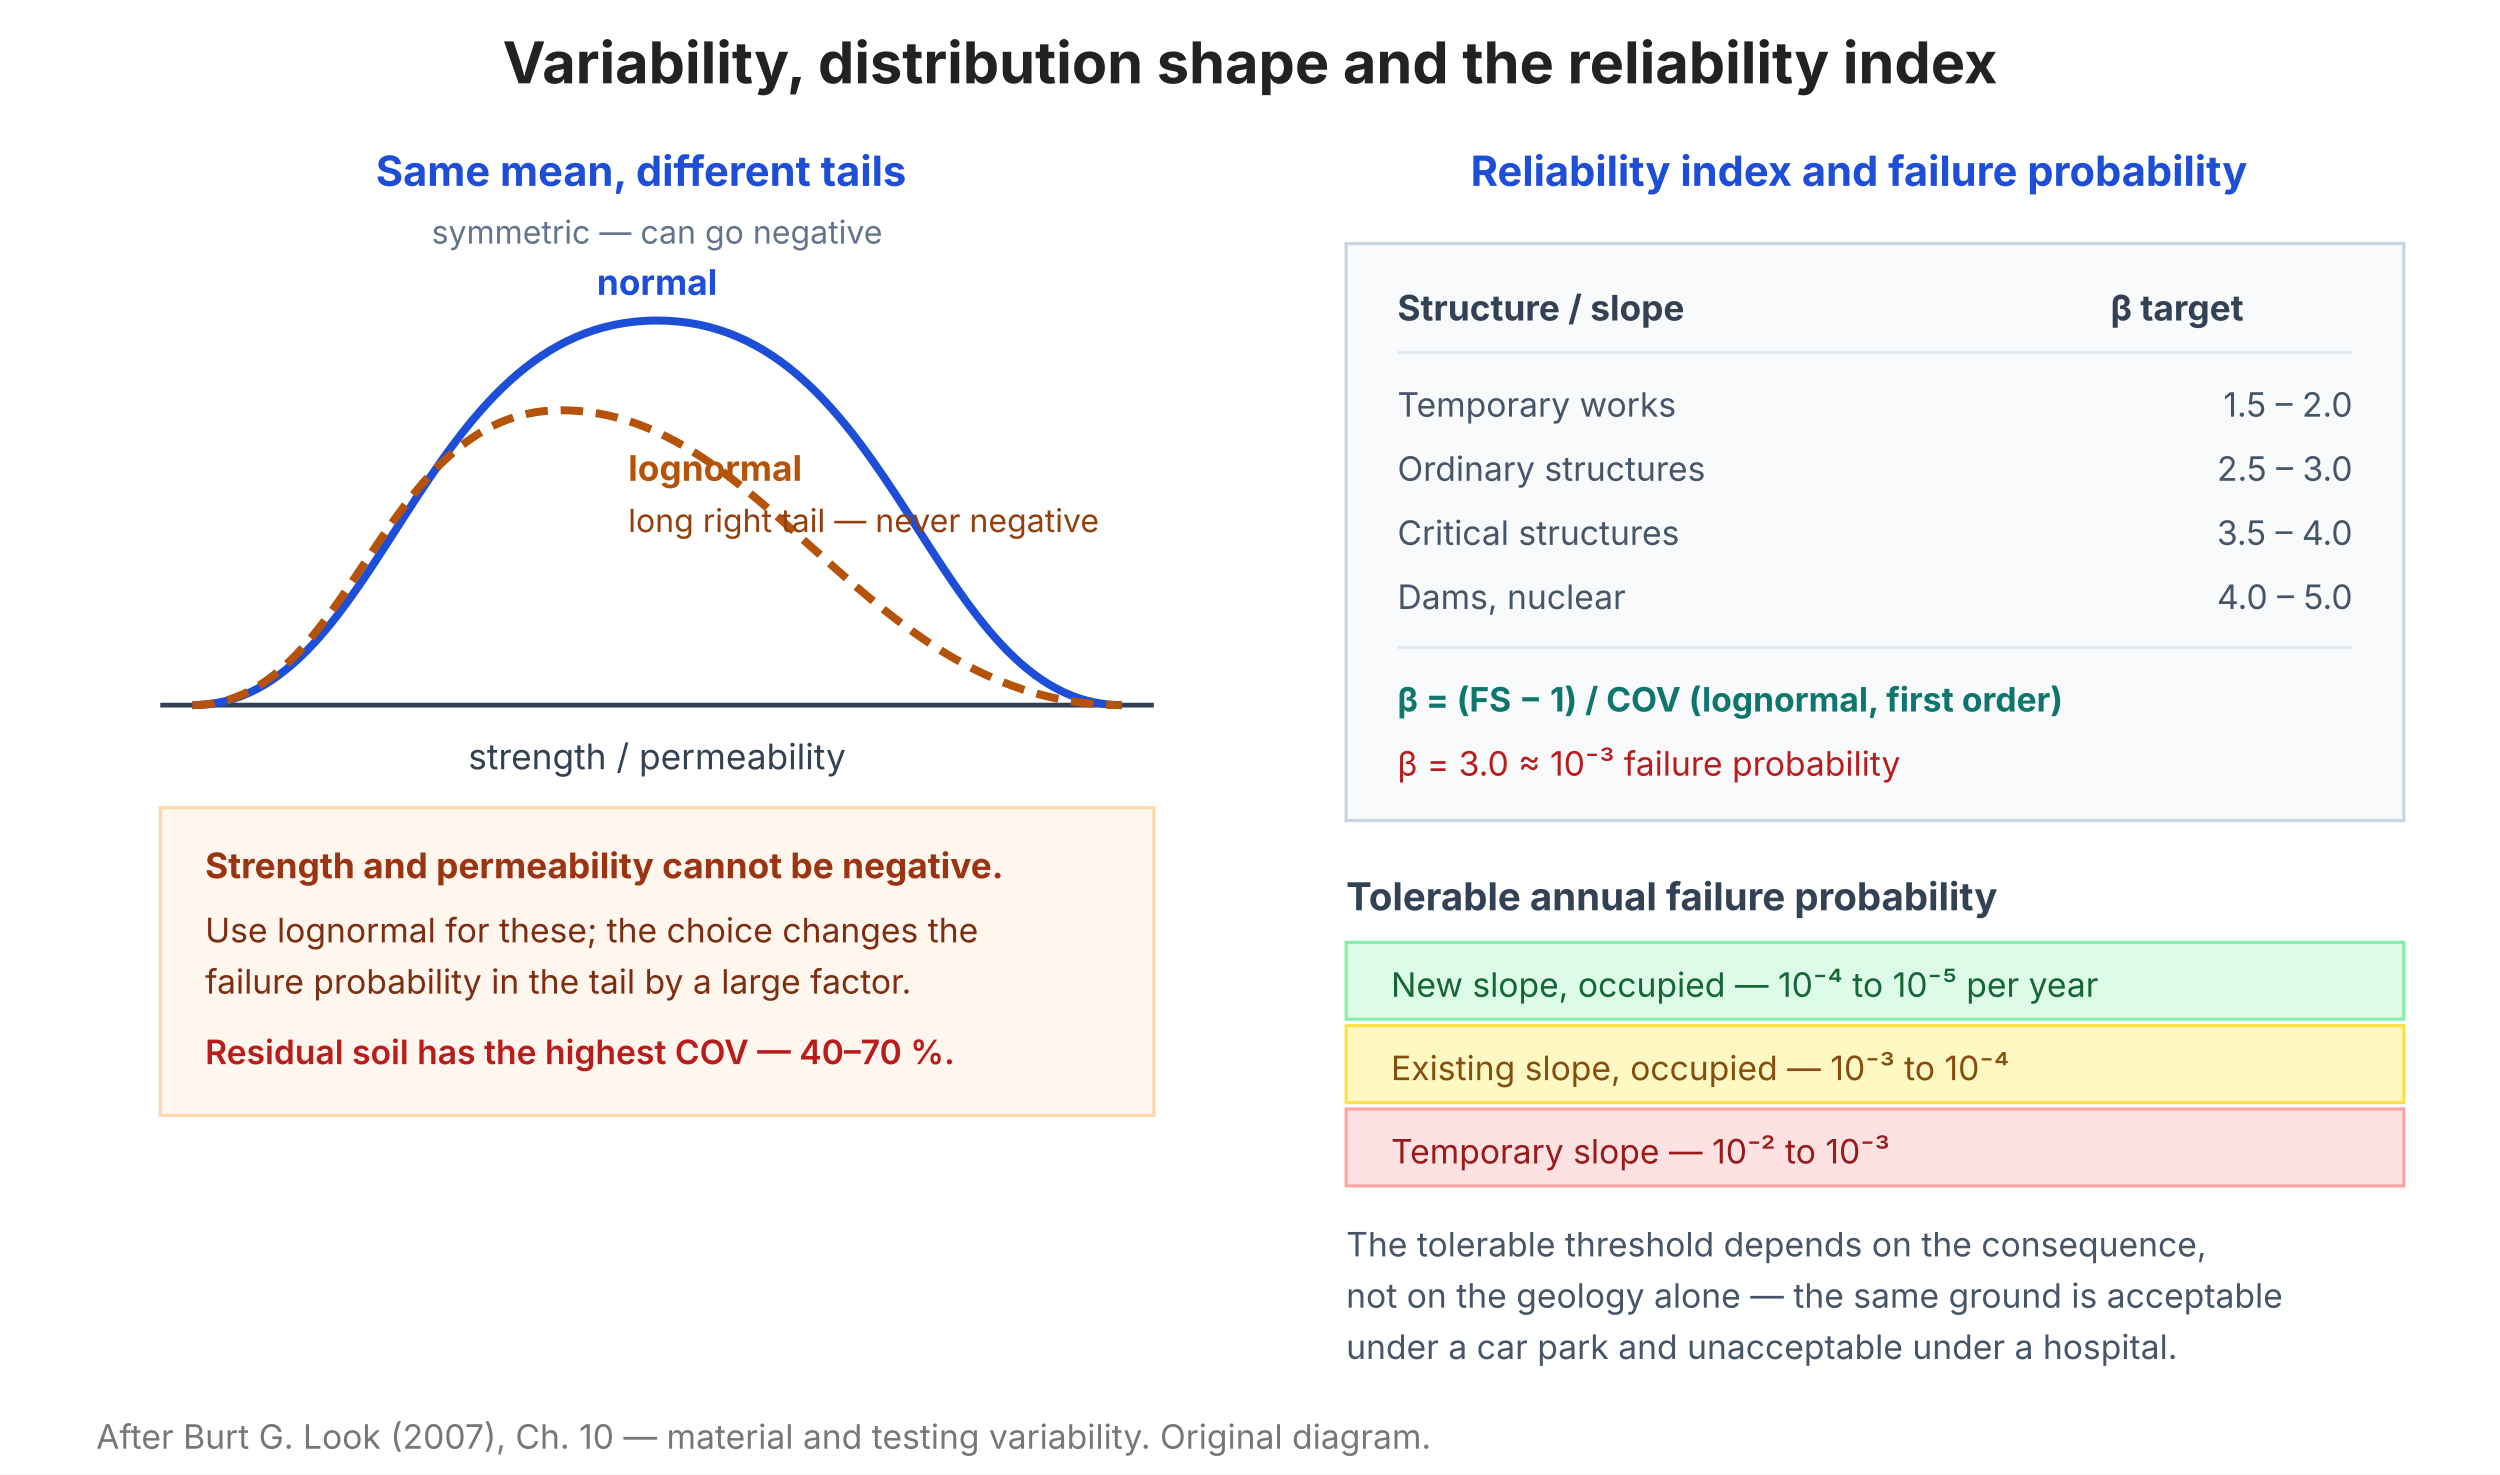
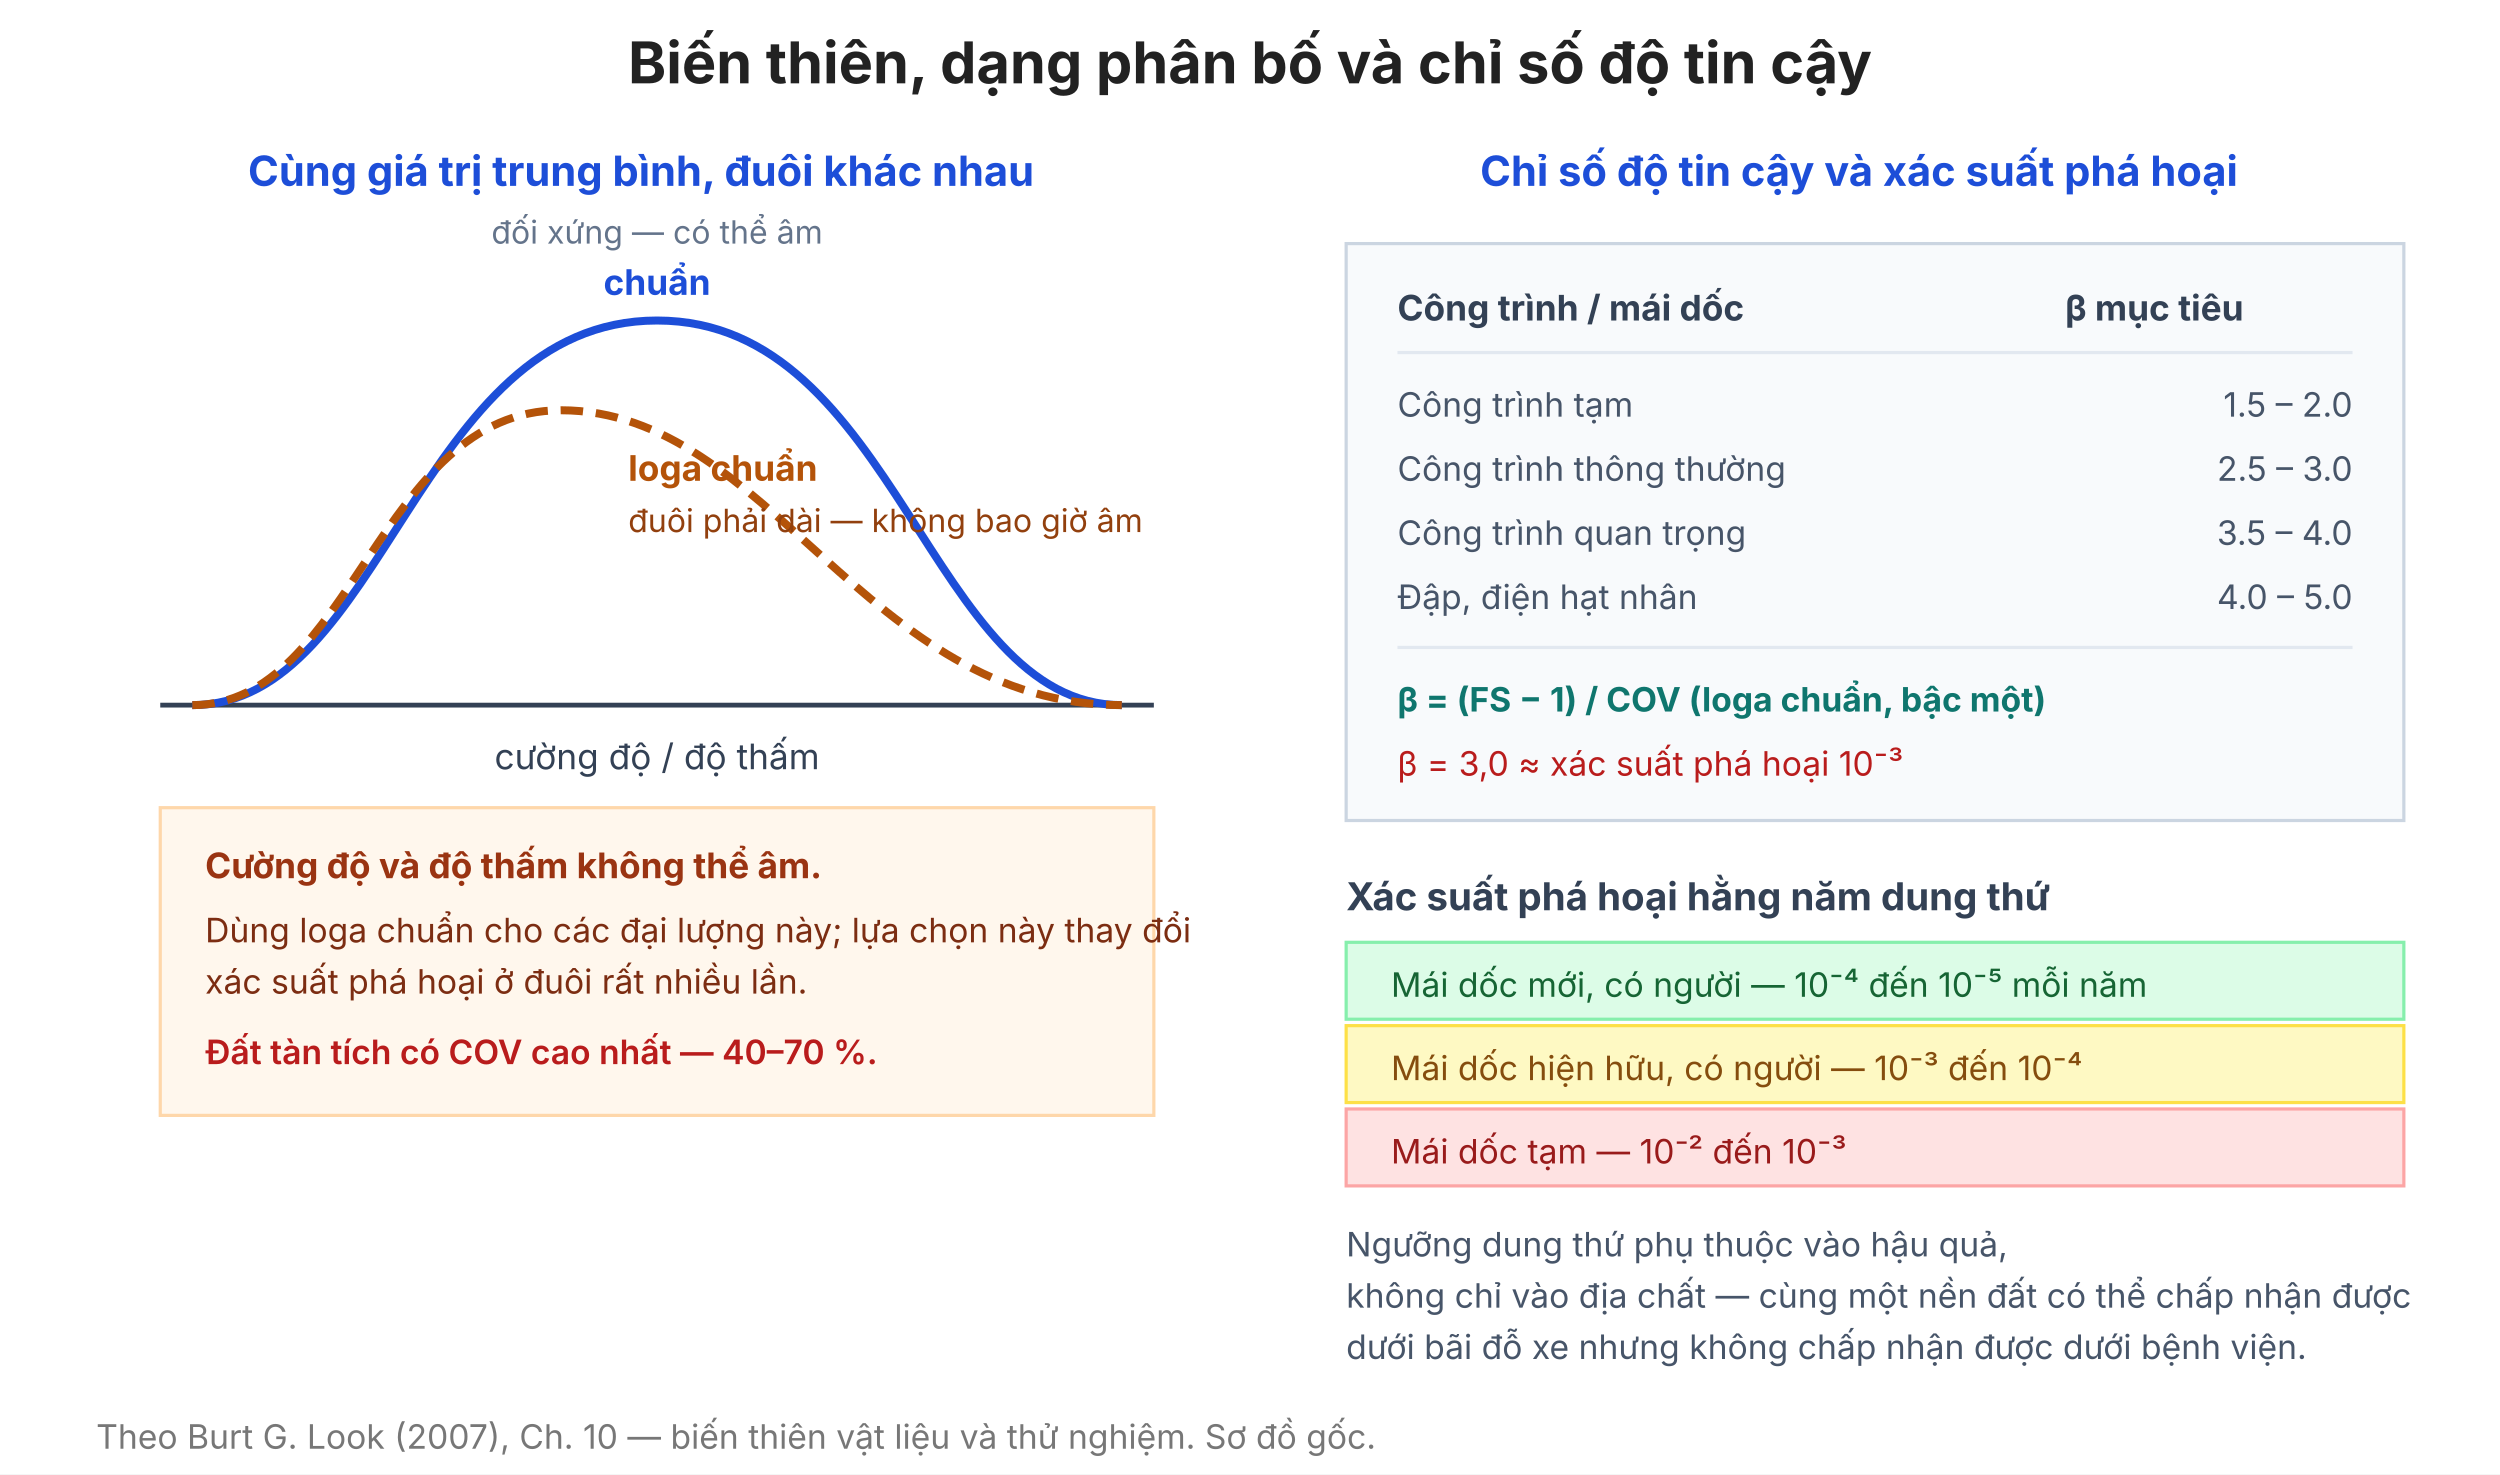
<svg xmlns="http://www.w3.org/2000/svg" viewBox="0 0 780 460" font-family="Inter, Arial, sans-serif">
  <rect width="780" height="460" fill="#ffffff" />
-   <text x="390" y="26" text-anchor="middle" font-size="18" font-weight="700" fill="#222">Variability, distribution shape and the reliability index</text>
-   <text x="200" y="58" text-anchor="middle" font-size="13" font-weight="700" fill="#1d4ed8">Same mean, different tails</text>
+   <text x="390" y="26" text-anchor="middle" font-size="18" font-weight="700" fill="#222">Biến thiên, dạng phân bố và chỉ số độ tin cậy</text>
+   <text x="200" y="58" text-anchor="middle" font-size="13" font-weight="700" fill="#1d4ed8">Cùng giá trị trung bình, đuôi khác nhau</text>
  <line x1="50" y1="220" x2="360" y2="220" stroke="#334155" stroke-width="1.5" />
-   <text x="205" y="240" text-anchor="middle" font-size="11" fill="#334155">strength / permeability</text>
+   <text x="205" y="240" text-anchor="middle" font-size="11" fill="#334155">cường độ / độ thấm</text>
  <path d="M60 220 C120 220 130 100 205 100 C280 100 290 220 350 220" fill="none" stroke="#1d4ed8" stroke-width="2.5" />
-   <text x="205" y="92" text-anchor="middle" font-size="11" font-weight="700" fill="#1d4ed8">normal</text>
-   <text x="205" y="76" text-anchor="middle" font-size="10" fill="#64748b">symmetric — can go negative</text>
+   <text x="205" y="92" text-anchor="middle" font-size="11" font-weight="700" fill="#1d4ed8">chuẩn</text>
+   <text x="205" y="76" text-anchor="middle" font-size="10" fill="#64748b">đối xứng — có thể âm</text>
  <path d="M60 220 C110 220 118 128 175 128 C240 128 270 220 350 220" fill="none" stroke="#b45309" stroke-width="2.5" stroke-dasharray="7 4" />
-   <text x="196" y="150" font-size="11" font-weight="700" fill="#b45309">lognormal</text>
-   <text x="196" y="166" font-size="10" fill="#92400e">long right tail — never negative</text>
+   <text x="196" y="150" font-size="11" font-weight="700" fill="#b45309">loga chuẩn</text>
+   <text x="196" y="166" font-size="10" fill="#92400e">đuôi phải dài — không bao giờ âm</text>
  <rect x="50" y="252" width="310" height="96" fill="#fff7ed" stroke="#fed7aa" />
-   <text x="64" y="274" font-size="11" font-weight="700" fill="#9a3412">Strength and permeability cannot be negative.</text>
-   <text x="64" y="294" font-size="10.5" fill="#7c2d12">Use lognormal for these; the choice changes the</text>
-   <text x="64" y="310" font-size="10.5" fill="#7c2d12">failure probability in the tail by a large factor.</text>
-   <text x="64" y="332" font-size="10.5" fill="#b91c1c" font-weight="600">Residual soil has the highest COV — 40–70 %.</text>
-   <text x="580" y="58" text-anchor="middle" font-size="13" font-weight="700" fill="#1d4ed8">Reliability index and failure probability</text>
+   <text x="64" y="274" font-size="11" font-weight="700" fill="#9a3412">Cường độ và độ thấm không thể âm.</text>
+   <text x="64" y="294" font-size="10.5" fill="#7c2d12">Dùng loga chuẩn cho các đại lượng này; lựa chọn này thay đổi</text>
+   <text x="64" y="310" font-size="10.5" fill="#7c2d12">xác suất phá hoại ở đuôi rất nhiều lần.</text>
+   <text x="64" y="332" font-size="10.5" fill="#b91c1c" font-weight="600">Đất tàn tích có COV cao nhất — 40–70 %.</text>
+   <text x="580" y="58" text-anchor="middle" font-size="13" font-weight="700" fill="#1d4ed8">Chỉ số độ tin cậy và xác suất phá hoại</text>
  <rect x="420" y="76" width="330" height="180" fill="#f8fafc" stroke="#cbd5e1" />
  <g font-size="11" fill="#334155">
-     <text x="436" y="100" font-weight="700">Structure / slope</text>
-     <text x="700" y="100" font-weight="700" text-anchor="end">β target</text>
+     <text x="436" y="100" font-weight="700">Công trình / mái dốc</text>
+     <text x="700" y="100" font-weight="700" text-anchor="end">β mục tiêu</text>
  </g>
  <line x1="436" y1="110" x2="734" y2="110" stroke="#e2e8f0" />
  <g font-size="10.5" fill="#475569">
-     <text x="436" y="130">Temporary works</text>
+     <text x="436" y="130">Công trình tạm</text>
    <text x="734" y="130" text-anchor="end">1.5 – 2.0</text>
-     <text x="436" y="150">Ordinary structures</text>
+     <text x="436" y="150">Công trình thông thường</text>
    <text x="734" y="150" text-anchor="end">2.5 – 3.0</text>
-     <text x="436" y="170">Critical structures</text>
+     <text x="436" y="170">Công trình quan trọng</text>
    <text x="734" y="170" text-anchor="end">3.5 – 4.0</text>
-     <text x="436" y="190">Dams, nuclear</text>
+     <text x="436" y="190">Đập, điện hạt nhân</text>
    <text x="734" y="190" text-anchor="end">4.0 – 5.0</text>
  </g>
  <line x1="436" y1="202" x2="734" y2="202" stroke="#e2e8f0" />
-   <text x="436" y="222" font-size="10.5" fill="#0f766e" font-weight="700">β = (FS − 1) / COV    (lognormal, first order)</text>
-   <text x="436" y="242" font-size="10.5" fill="#b91c1c">β = 3.0  ≈  10⁻³ failure probability</text>
-   <text x="420" y="284" font-size="12" font-weight="700" fill="#334155">Tolerable annual failure probability</text>
+   <text x="436" y="222" font-size="10.5" fill="#0f766e" font-weight="700">β = (FS − 1) / COV    (loga chuẩn, bậc một)</text>
+   <text x="436" y="242" font-size="10.5" fill="#b91c1c">β = 3,0  ≈  xác suất phá hoại 10⁻³</text>
+   <text x="420" y="284" font-size="12" font-weight="700" fill="#334155">Xác suất phá hoại hằng năm dung thứ</text>
  <g>
    <rect x="420" y="294" width="330" height="24" fill="#dcfce7" stroke="#86efac" />
-     <text x="434" y="311" font-size="10.5" fill="#166534">New slope, occupied — 10⁻⁴ to 10⁻⁵ per year</text>
+     <text x="434" y="311" font-size="10.5" fill="#166534">Mái dốc mới, có người — 10⁻⁴ đến 10⁻⁵ mỗi năm</text>
    <rect x="420" y="320" width="330" height="24" fill="#fef9c3" stroke="#fde047" />
-     <text x="434" y="337" font-size="10.5" fill="#854d0e">Existing slope, occupied — 10⁻³ to 10⁻⁴</text>
+     <text x="434" y="337" font-size="10.5" fill="#854d0e">Mái dốc hiện hữu, có người — 10⁻³ đến 10⁻⁴</text>
    <rect x="420" y="346" width="330" height="24" fill="#fee2e2" stroke="#fca5a5" />
-     <text x="434" y="363" font-size="10.5" fill="#991b1b">Temporary slope — 10⁻² to 10⁻³</text>
+     <text x="434" y="363" font-size="10.5" fill="#991b1b">Mái dốc tạm — 10⁻² đến 10⁻³</text>
  </g>
-   <text x="420" y="392" font-size="10.5" fill="#475569">The tolerable threshold depends on the consequence,</text>
-   <text x="420" y="408" font-size="10.5" fill="#475569">not on the geology alone — the same ground is acceptable</text>
-   <text x="420" y="424" font-size="10.5" fill="#475569">under a car park and unacceptable under a hospital.</text>
-   <text x="30" y="452" font-size="10.5" fill="#777">After Burt G. Look (2007), Ch. 10 — material and testing variability. Original diagram.</text>
+   <text x="420" y="392" font-size="10.5" fill="#475569">Ngưỡng dung thứ phụ thuộc vào hậu quả,</text>
+   <text x="420" y="408" font-size="10.5" fill="#475569">không chỉ vào địa chất — cùng một nền đất có thể chấp nhận được</text>
+   <text x="420" y="424" font-size="10.5" fill="#475569">dưới bãi đỗ xe nhưng không chấp nhận được dưới bệnh viện.</text>
+   <text x="30" y="452" font-size="10.5" fill="#777">Theo Burt G. Look (2007), Ch. 10 — biến thiên vật liệu và thử nghiệm. Sơ đồ gốc.</text>
</svg>
